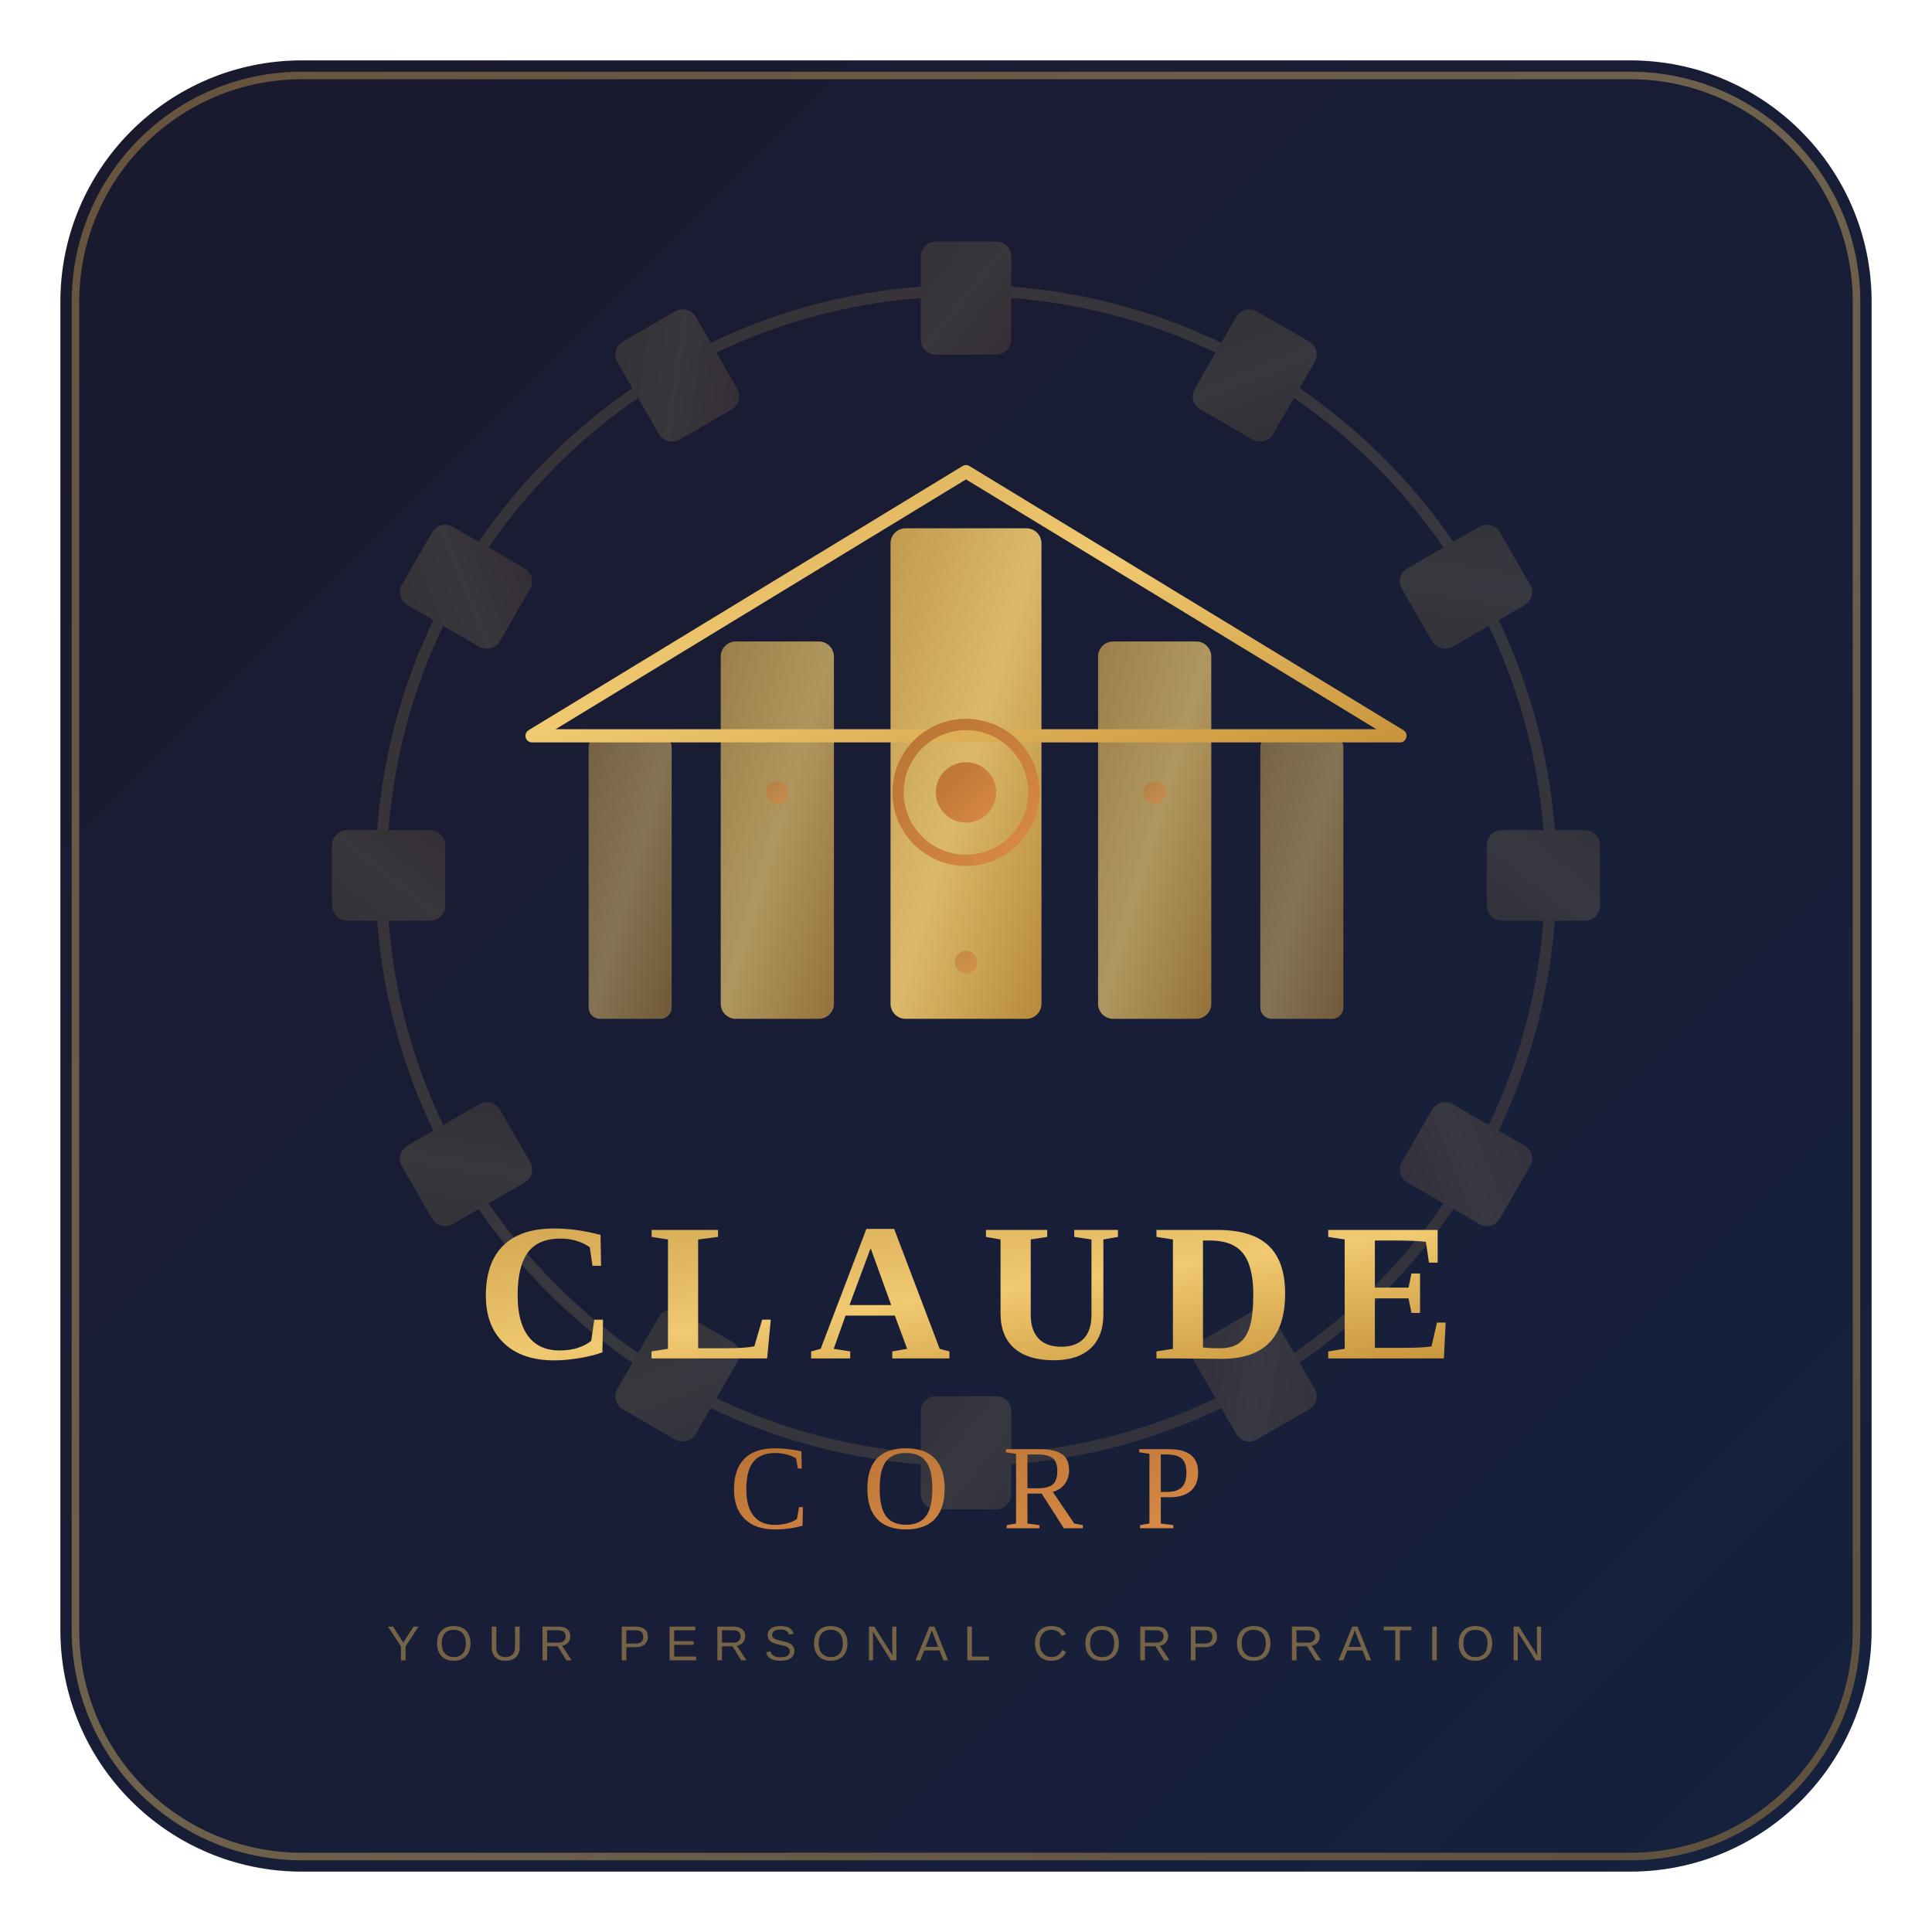
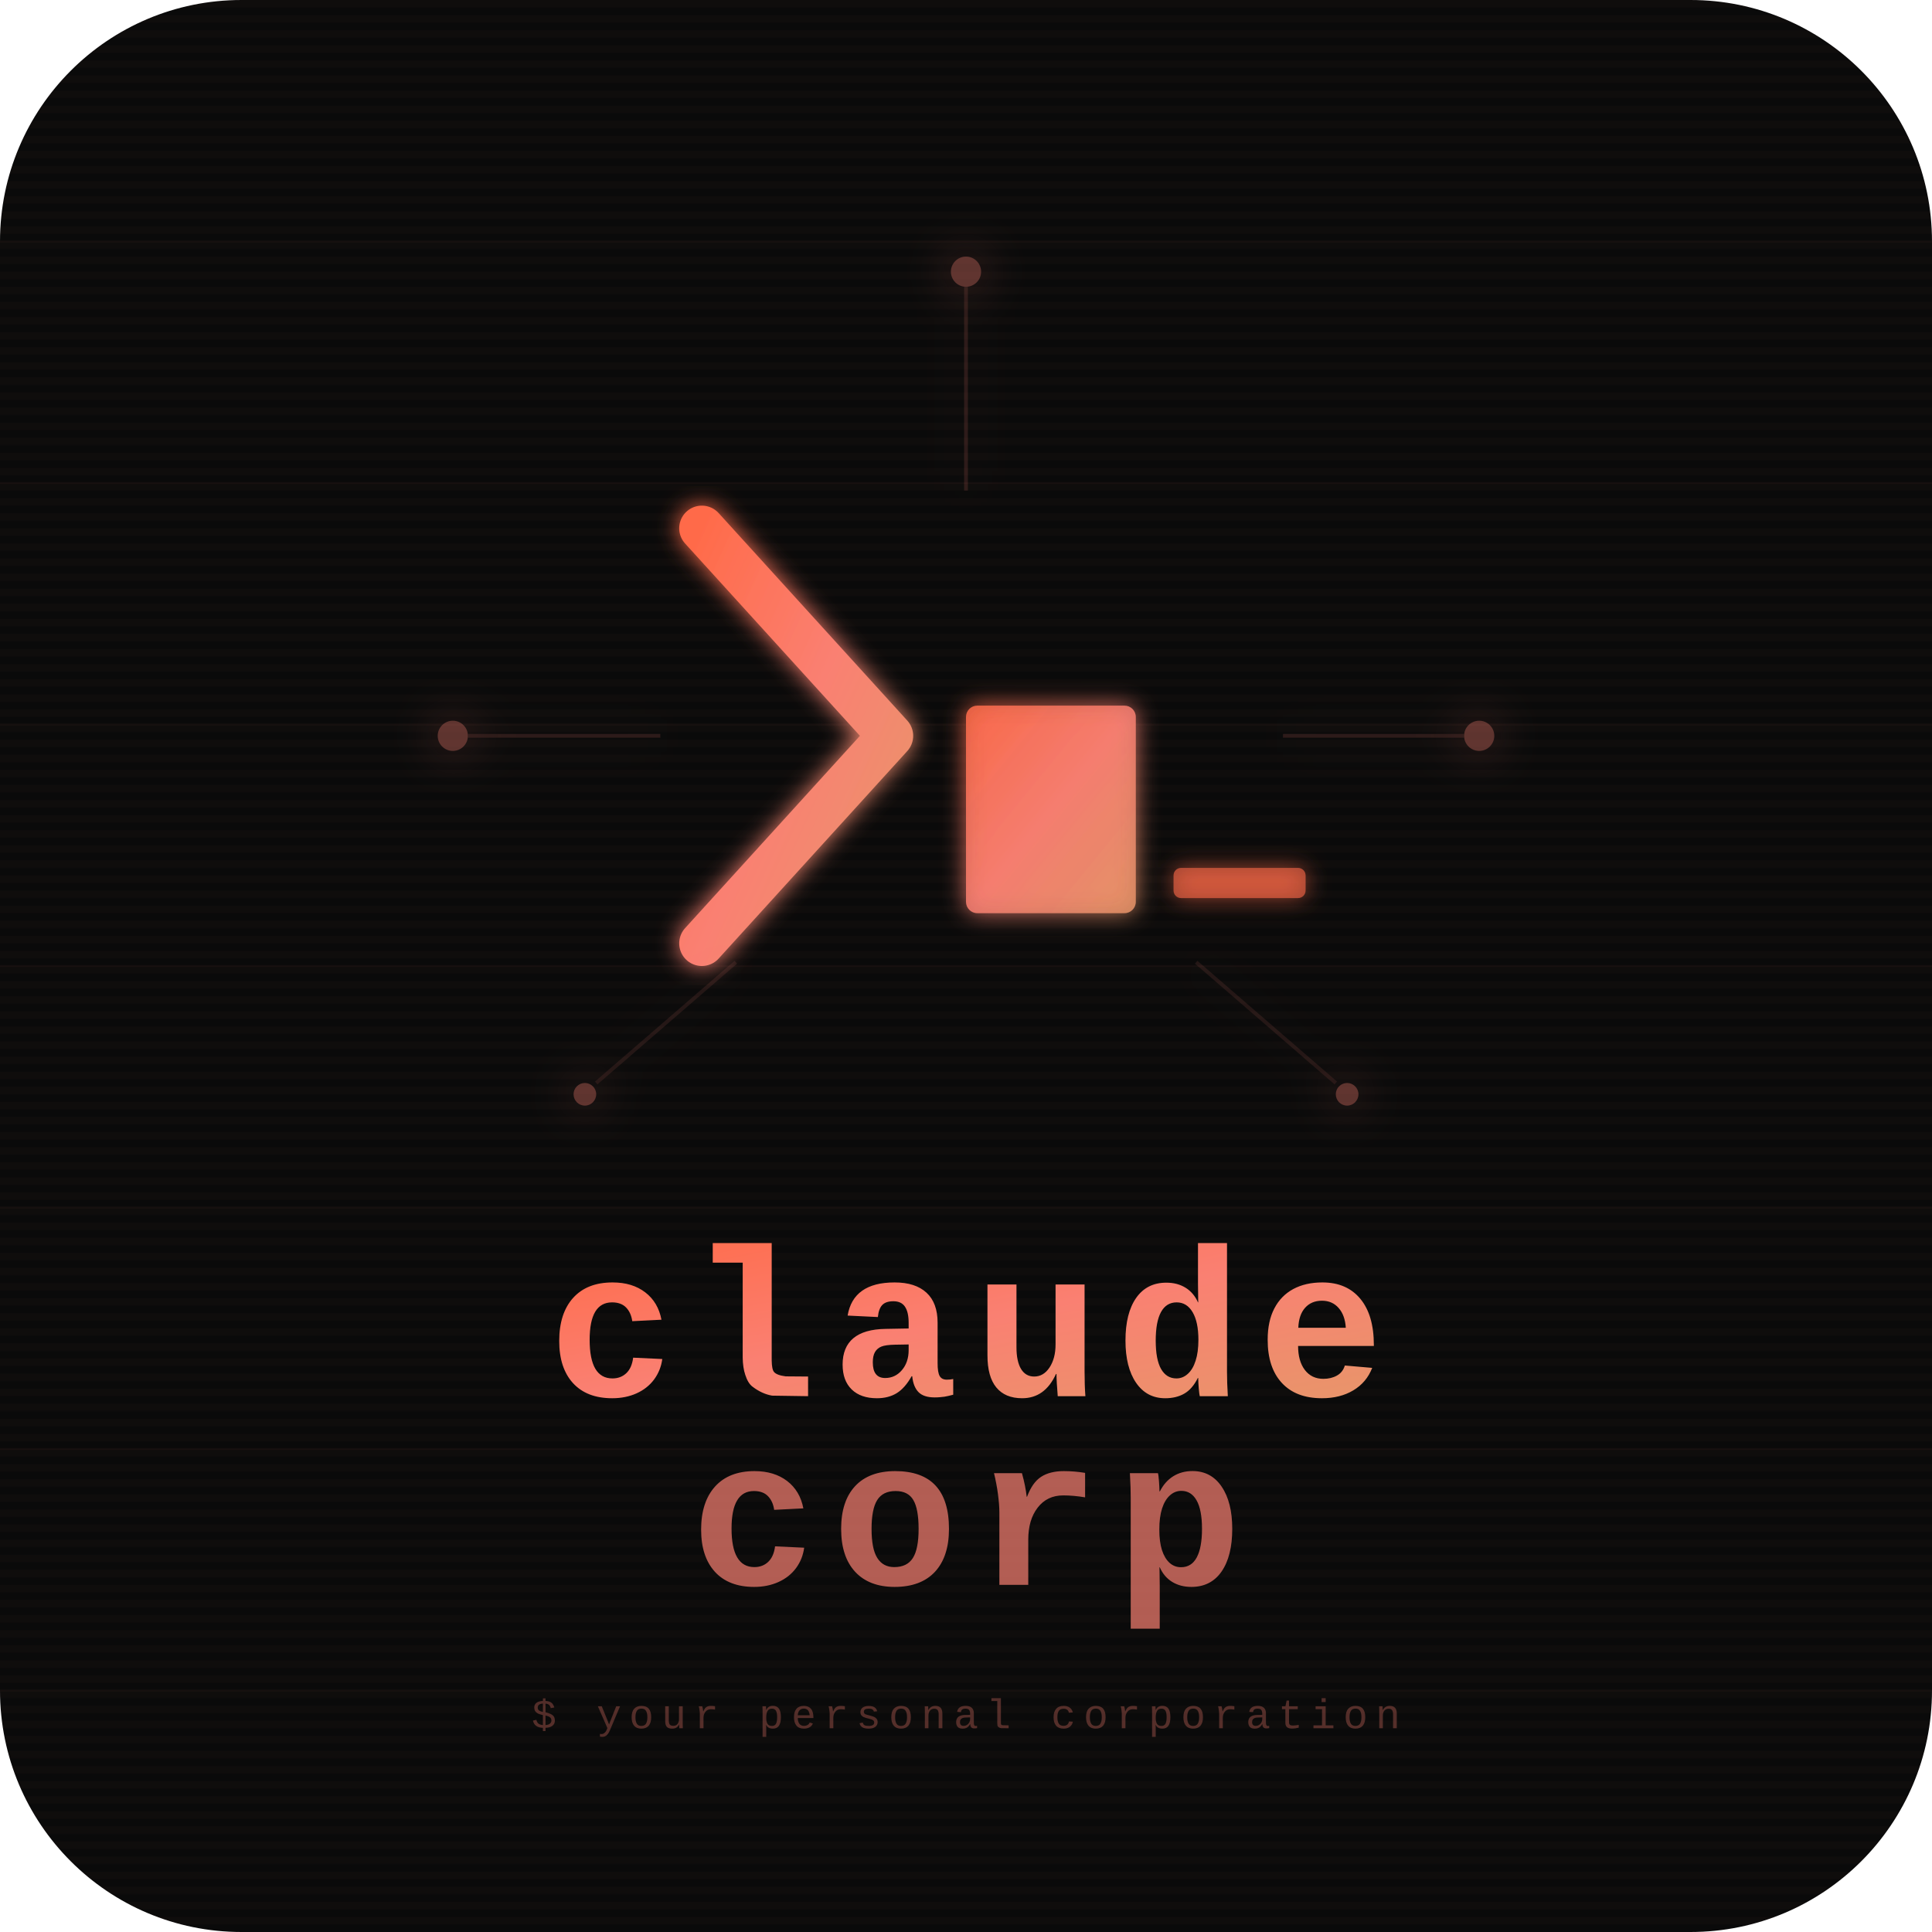
<svg xmlns="http://www.w3.org/2000/svg" viewBox="0 0 512 512" width="512" height="512">
  <defs>
-     <linearGradient id="bg" x1="0%" y1="0%" x2="100%" y2="100%">
-       <stop offset="0%" style="stop-color:#1a1a2e" />
-       <stop offset="100%" style="stop-color:#16213e" />
+     <linearGradient id="salmon" x1="0%" y1="0%" x2="100%" y2="100%">
+       <stop offset="0%" style="stop-color:#ff6b4a" />
+       <stop offset="50%" style="stop-color:#fa8072" />
+       <stop offset="100%" style="stop-color:#e8956a" />
    </linearGradient>
-     <linearGradient id="gold" x1="0%" y1="0%" x2="100%" y2="100%">
-       <stop offset="0%" style="stop-color:#d4a853" />
-       <stop offset="50%" style="stop-color:#f0c970" />
-       <stop offset="100%" style="stop-color:#c9953c" />
-     </linearGradient>
-     <linearGradient id="copper" x1="0%" y1="0%" x2="100%" y2="100%">
-       <stop offset="0%" style="stop-color:#b87333" />
-       <stop offset="100%" style="stop-color:#da8a47" />
-     </linearGradient>
+     <filter id="glow">
+       <feGaussianBlur stdDeviation="3" result="blur" />
+       <feMerge>
+         <feMergeNode in="blur" />
+         <feMergeNode in="SourceGraphic" />
+       </feMerge>
+     </filter>
+     <filter id="softglow">
+       <feGaussianBlur stdDeviation="6" result="blur" />
+       <feMerge>
+         <feMergeNode in="blur" />
+         <feMergeNode in="SourceGraphic" />
+       </feMerge>
+     </filter>
  </defs>
-   <rect x="16" y="16" width="480" height="480" rx="64" ry="64" fill="url(#bg)" />
-   <rect x="20" y="20" width="472" height="472" rx="60" ry="60" fill="none" stroke="url(#gold)" stroke-width="2" opacity="0.4" />
-   <g transform="translate(256,232)" opacity="0.15">
-     <circle r="155" fill="none" stroke="url(#gold)" stroke-width="3" />
-     <g fill="url(#gold)">
-       <rect x="-12" y="-168" width="24" height="30" rx="4" />
-       <rect x="-12" y="-168" width="24" height="30" rx="4" transform="rotate(30)" />
-       <rect x="-12" y="-168" width="24" height="30" rx="4" transform="rotate(60)" />
-       <rect x="-12" y="-168" width="24" height="30" rx="4" transform="rotate(90)" />
-       <rect x="-12" y="-168" width="24" height="30" rx="4" transform="rotate(120)" />
-       <rect x="-12" y="-168" width="24" height="30" rx="4" transform="rotate(150)" />
-       <rect x="-12" y="-168" width="24" height="30" rx="4" transform="rotate(180)" />
-       <rect x="-12" y="-168" width="24" height="30" rx="4" transform="rotate(210)" />
-       <rect x="-12" y="-168" width="24" height="30" rx="4" transform="rotate(240)" />
-       <rect x="-12" y="-168" width="24" height="30" rx="4" transform="rotate(270)" />
-       <rect x="-12" y="-168" width="24" height="30" rx="4" transform="rotate(300)" />
-       <rect x="-12" y="-168" width="24" height="30" rx="4" transform="rotate(330)" />
-     </g>
+   <rect width="512" height="512" rx="64" ry="64" fill="#0a0a0a" />
+   <g opacity="0.04" stroke="#fa8072">
+     <line x1="0" y1="64" x2="512" y2="64" stroke-width="0.5" />
+     <line x1="0" y1="128" x2="512" y2="128" stroke-width="0.5" />
+     <line x1="0" y1="192" x2="512" y2="192" stroke-width="0.5" />
+     <line x1="0" y1="256" x2="512" y2="256" stroke-width="0.5" />
+     <line x1="0" y1="320" x2="512" y2="320" stroke-width="0.5" />
+     <line x1="0" y1="384" x2="512" y2="384" stroke-width="0.5" />
+     <line x1="0" y1="448" x2="512" y2="448" stroke-width="0.5" />
  </g>
-   <g transform="translate(256,220)">
-     <rect x="-20" y="-80" width="40" height="130" rx="4" fill="url(#gold)" opacity="0.9" />
-     <rect x="-65" y="-50" width="30" height="100" rx="4" fill="url(#gold)" opacity="0.7" />
-     <rect x="35" y="-50" width="30" height="100" rx="4" fill="url(#gold)" opacity="0.7" />
-     <rect x="-100" y="-25" width="22" height="75" rx="3" fill="url(#gold)" opacity="0.5" />
-     <rect x="78" y="-25" width="22" height="75" rx="3" fill="url(#gold)" opacity="0.5" />
-     <polygon points="-115,-25 0,-95 115,-25" fill="none" stroke="url(#gold)" stroke-width="3.5" stroke-linejoin="round" />
-     <line x1="-115" y1="52" x2="115" y2="52" stroke="url(#gold)" stroke-width="3.5" stroke-linecap="round" />
-     <circle cx="0" cy="-10" r="18" fill="none" stroke="url(#copper)" stroke-width="3" />
-     <circle cx="0" cy="-10" r="8" fill="url(#copper)" />
-     <line x1="-16" y1="-10" x2="-50" y2="-10" stroke="url(#copper)" stroke-width="1.5" opacity="0.6" />
-     <line x1="16" y1="-10" x2="50" y2="-10" stroke="url(#copper)" stroke-width="1.5" opacity="0.6" />
-     <line x1="0" y1="8" x2="0" y2="35" stroke="url(#copper)" stroke-width="1.5" opacity="0.6" />
-     <circle cx="-50" cy="-10" r="3" fill="url(#copper)" opacity="0.6" />
-     <circle cx="50" cy="-10" r="3" fill="url(#copper)" opacity="0.6" />
-     <circle cx="0" cy="35" r="3" fill="url(#copper)" opacity="0.6" />
+   <g opacity="0.02">
+     <pattern id="scanlines" width="4" height="4" patternUnits="userSpaceOnUse">
+       <rect width="4" height="2" fill="#fa8072" />
+     </pattern>
+     <rect width="512" height="512" rx="64" fill="url(#scanlines)" />
  </g>
-   <text x="256" y="360" text-anchor="middle" font-family="'Georgia', 'Times New Roman', serif" font-size="52" font-weight="bold" letter-spacing="8" fill="url(#gold)">CLAUDE</text>
-   <text x="256" y="405" text-anchor="middle" font-family="'Georgia', 'Times New Roman', serif" font-size="32" letter-spacing="14" fill="url(#copper)">CORP</text>
-   <text x="256" y="440" text-anchor="middle" font-family="'Helvetica Neue', Arial, sans-serif" font-size="13" letter-spacing="4" fill="#d4a853" opacity="0.5">YOUR PERSONAL CORPORATION</text>
+   <g transform="translate(256, 195)" filter="url(#glow)">
+     <polyline points="-70,-55 -20,0 -70,55" fill="none" stroke="url(#salmon)" stroke-width="12" stroke-linecap="round" stroke-linejoin="round" />
+     <rect x="0" y="-8" width="45" height="55" rx="3" fill="url(#salmon)" opacity="0.85" />
+     <rect x="55" y="35" width="35" height="8" rx="2" fill="#ff6b4a" opacity="0.6" />
+   </g>
+   <g filter="url(#softglow)" opacity="0.35">
+     <circle cx="256" cy="72" r="4" fill="#fa8072" />
+     <line x1="256" y1="76" x2="256" y2="130" stroke="#fa8072" stroke-width="1" opacity="0.4" />
+     <circle cx="120" cy="195" r="4" fill="#fa8072" />
+     <line x1="124" y1="195" x2="175" y2="195" stroke="#fa8072" stroke-width="1" opacity="0.4" />
+     <circle cx="392" cy="195" r="4" fill="#fa8072" />
+     <line x1="388" y1="195" x2="340" y2="195" stroke="#fa8072" stroke-width="1" opacity="0.4" />
+     <circle cx="155" cy="290" r="3" fill="#fa8072" />
+     <line x1="158" y1="287" x2="195" y2="255" stroke="#fa8072" stroke-width="1" opacity="0.3" />
+     <circle cx="357" cy="290" r="3" fill="#fa8072" />
+     <line x1="354" y1="287" x2="317" y2="255" stroke="#fa8072" stroke-width="1" opacity="0.3" />
+   </g>
+   <text x="256" y="370" text-anchor="middle" font-family="'Courier New', 'Fira Code', 'SF Mono', monospace" font-size="56" font-weight="bold" letter-spacing="4" fill="url(#salmon)">claude</text>
+   <text x="256" y="420" text-anchor="middle" font-family="'Courier New', 'Fira Code', 'SF Mono', monospace" font-size="56" font-weight="bold" letter-spacing="4" fill="#fa8072" opacity="0.7">corp</text>
+   <text x="256" y="458" text-anchor="middle" font-family="'Courier New', 'Fira Code', 'SF Mono', monospace" font-size="11" letter-spacing="2" fill="#fa8072" opacity="0.3">$ your personal corporation</text>
</svg>
